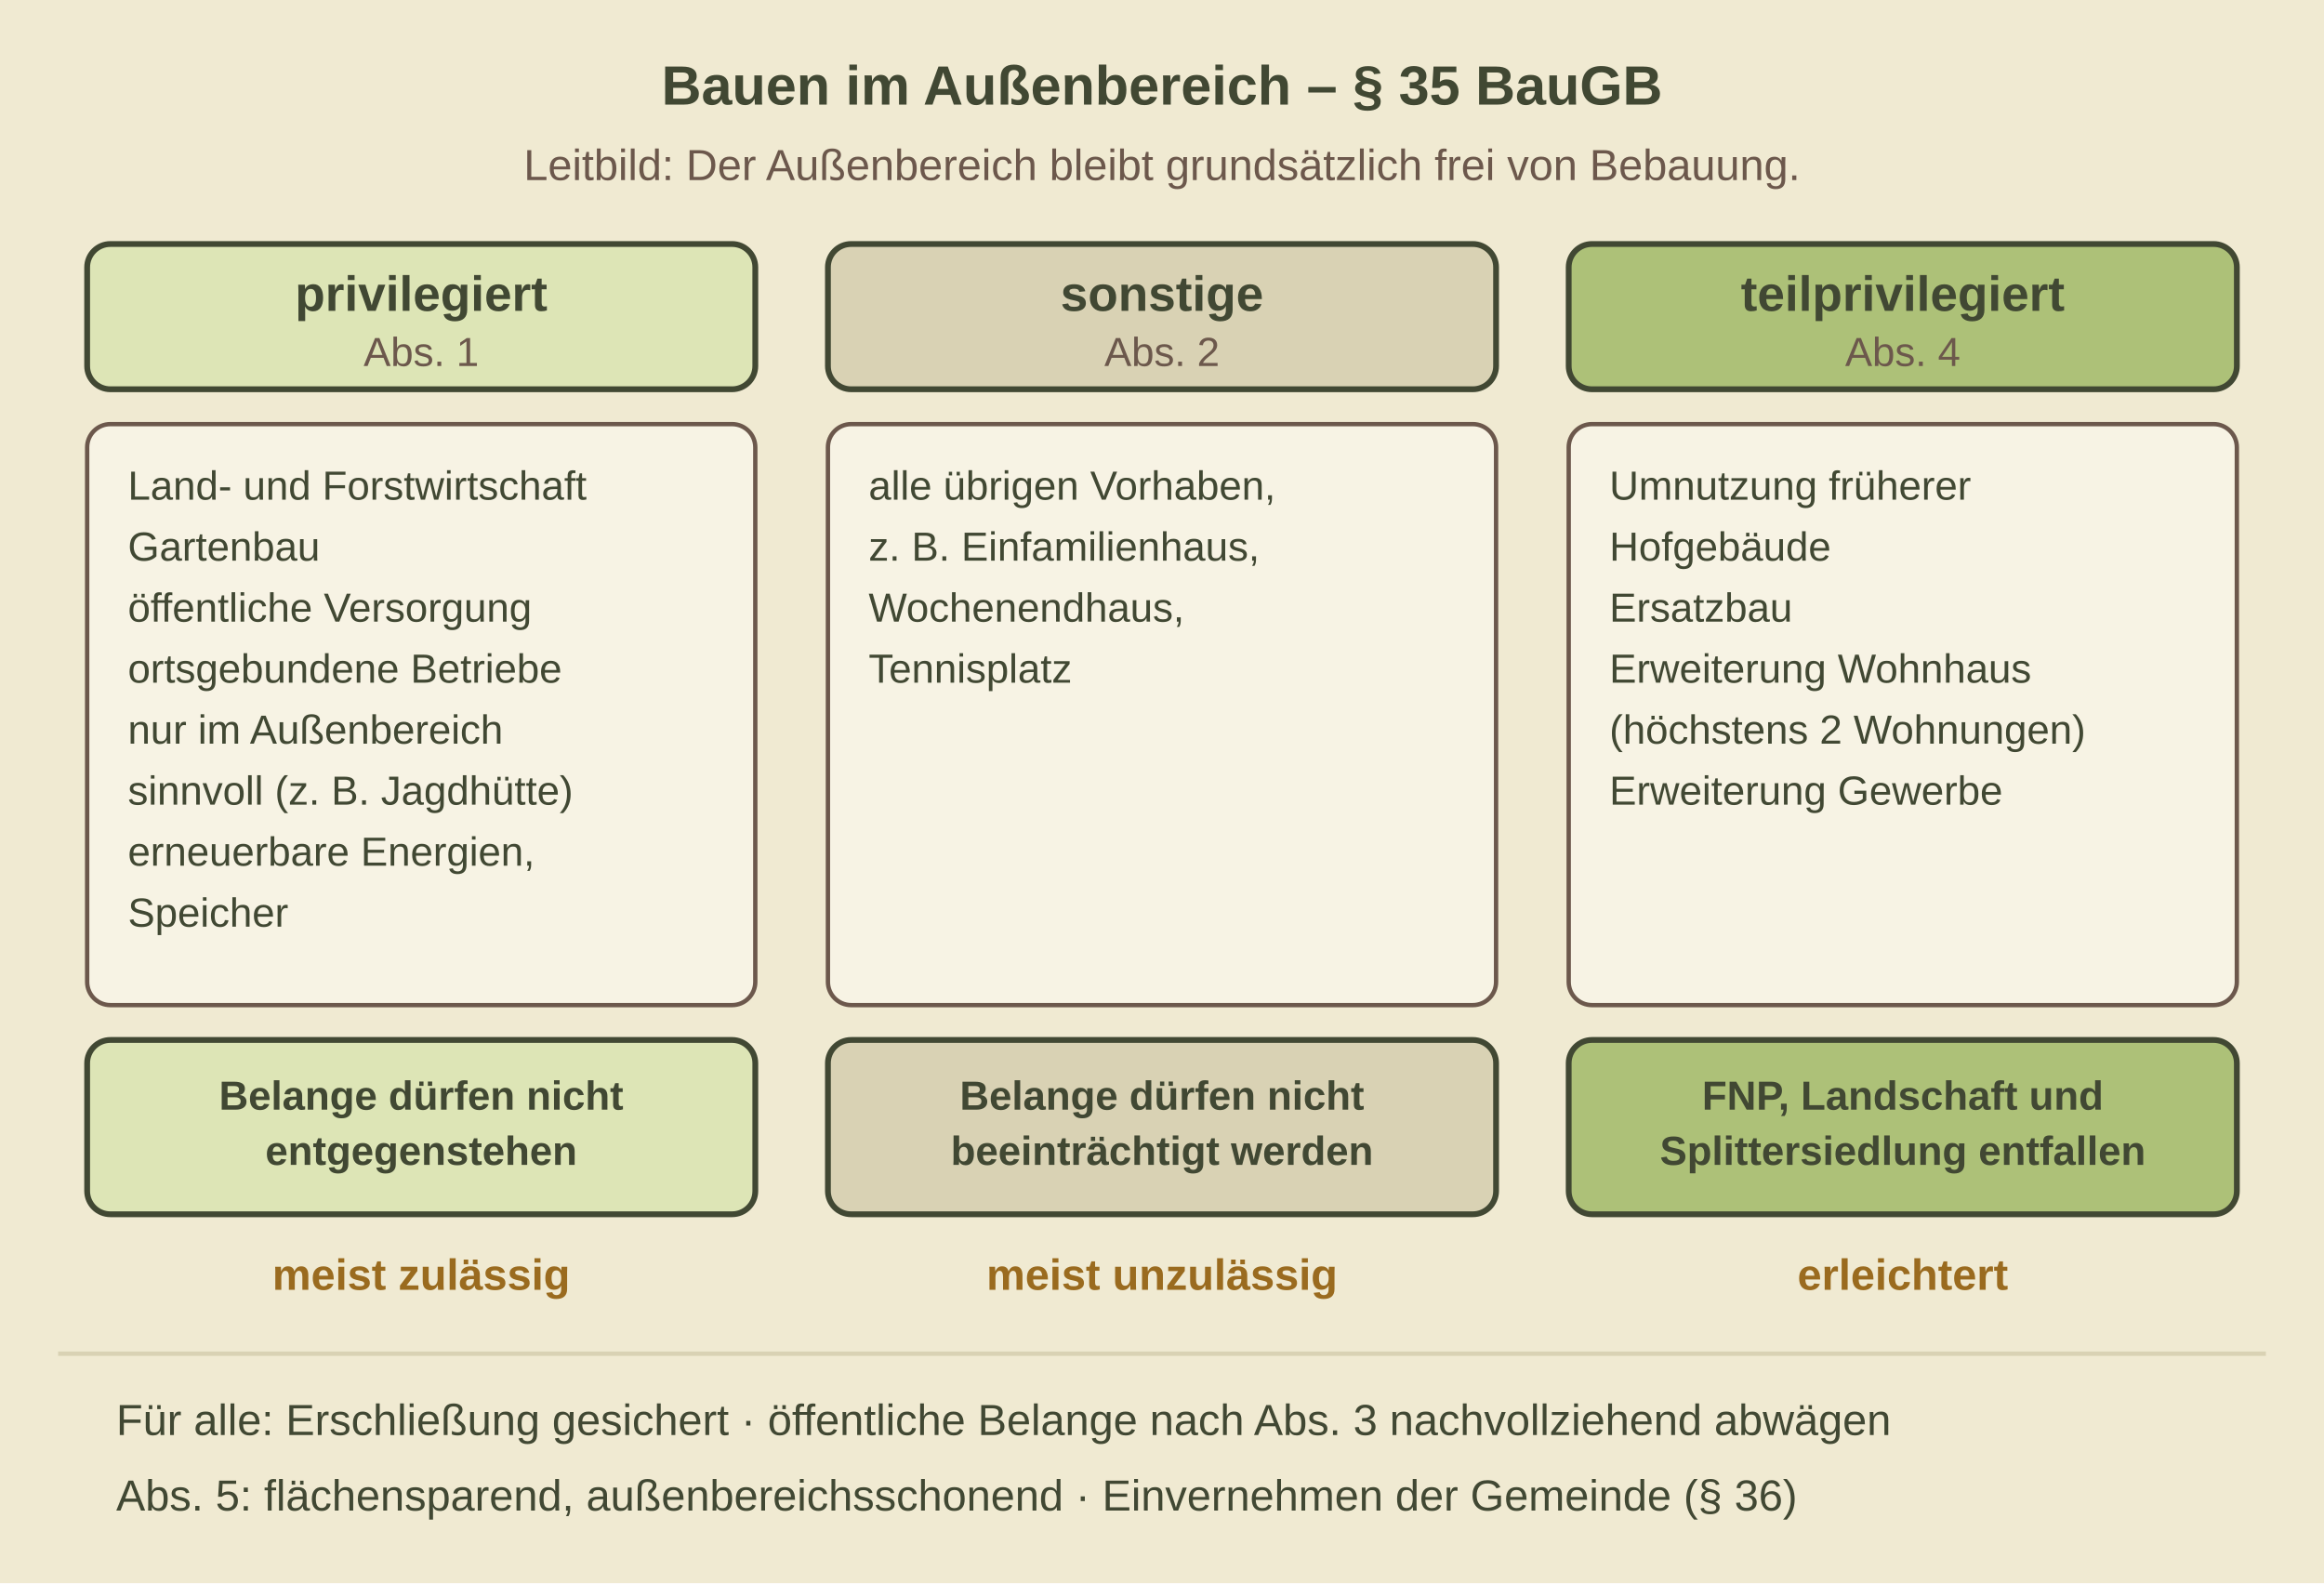
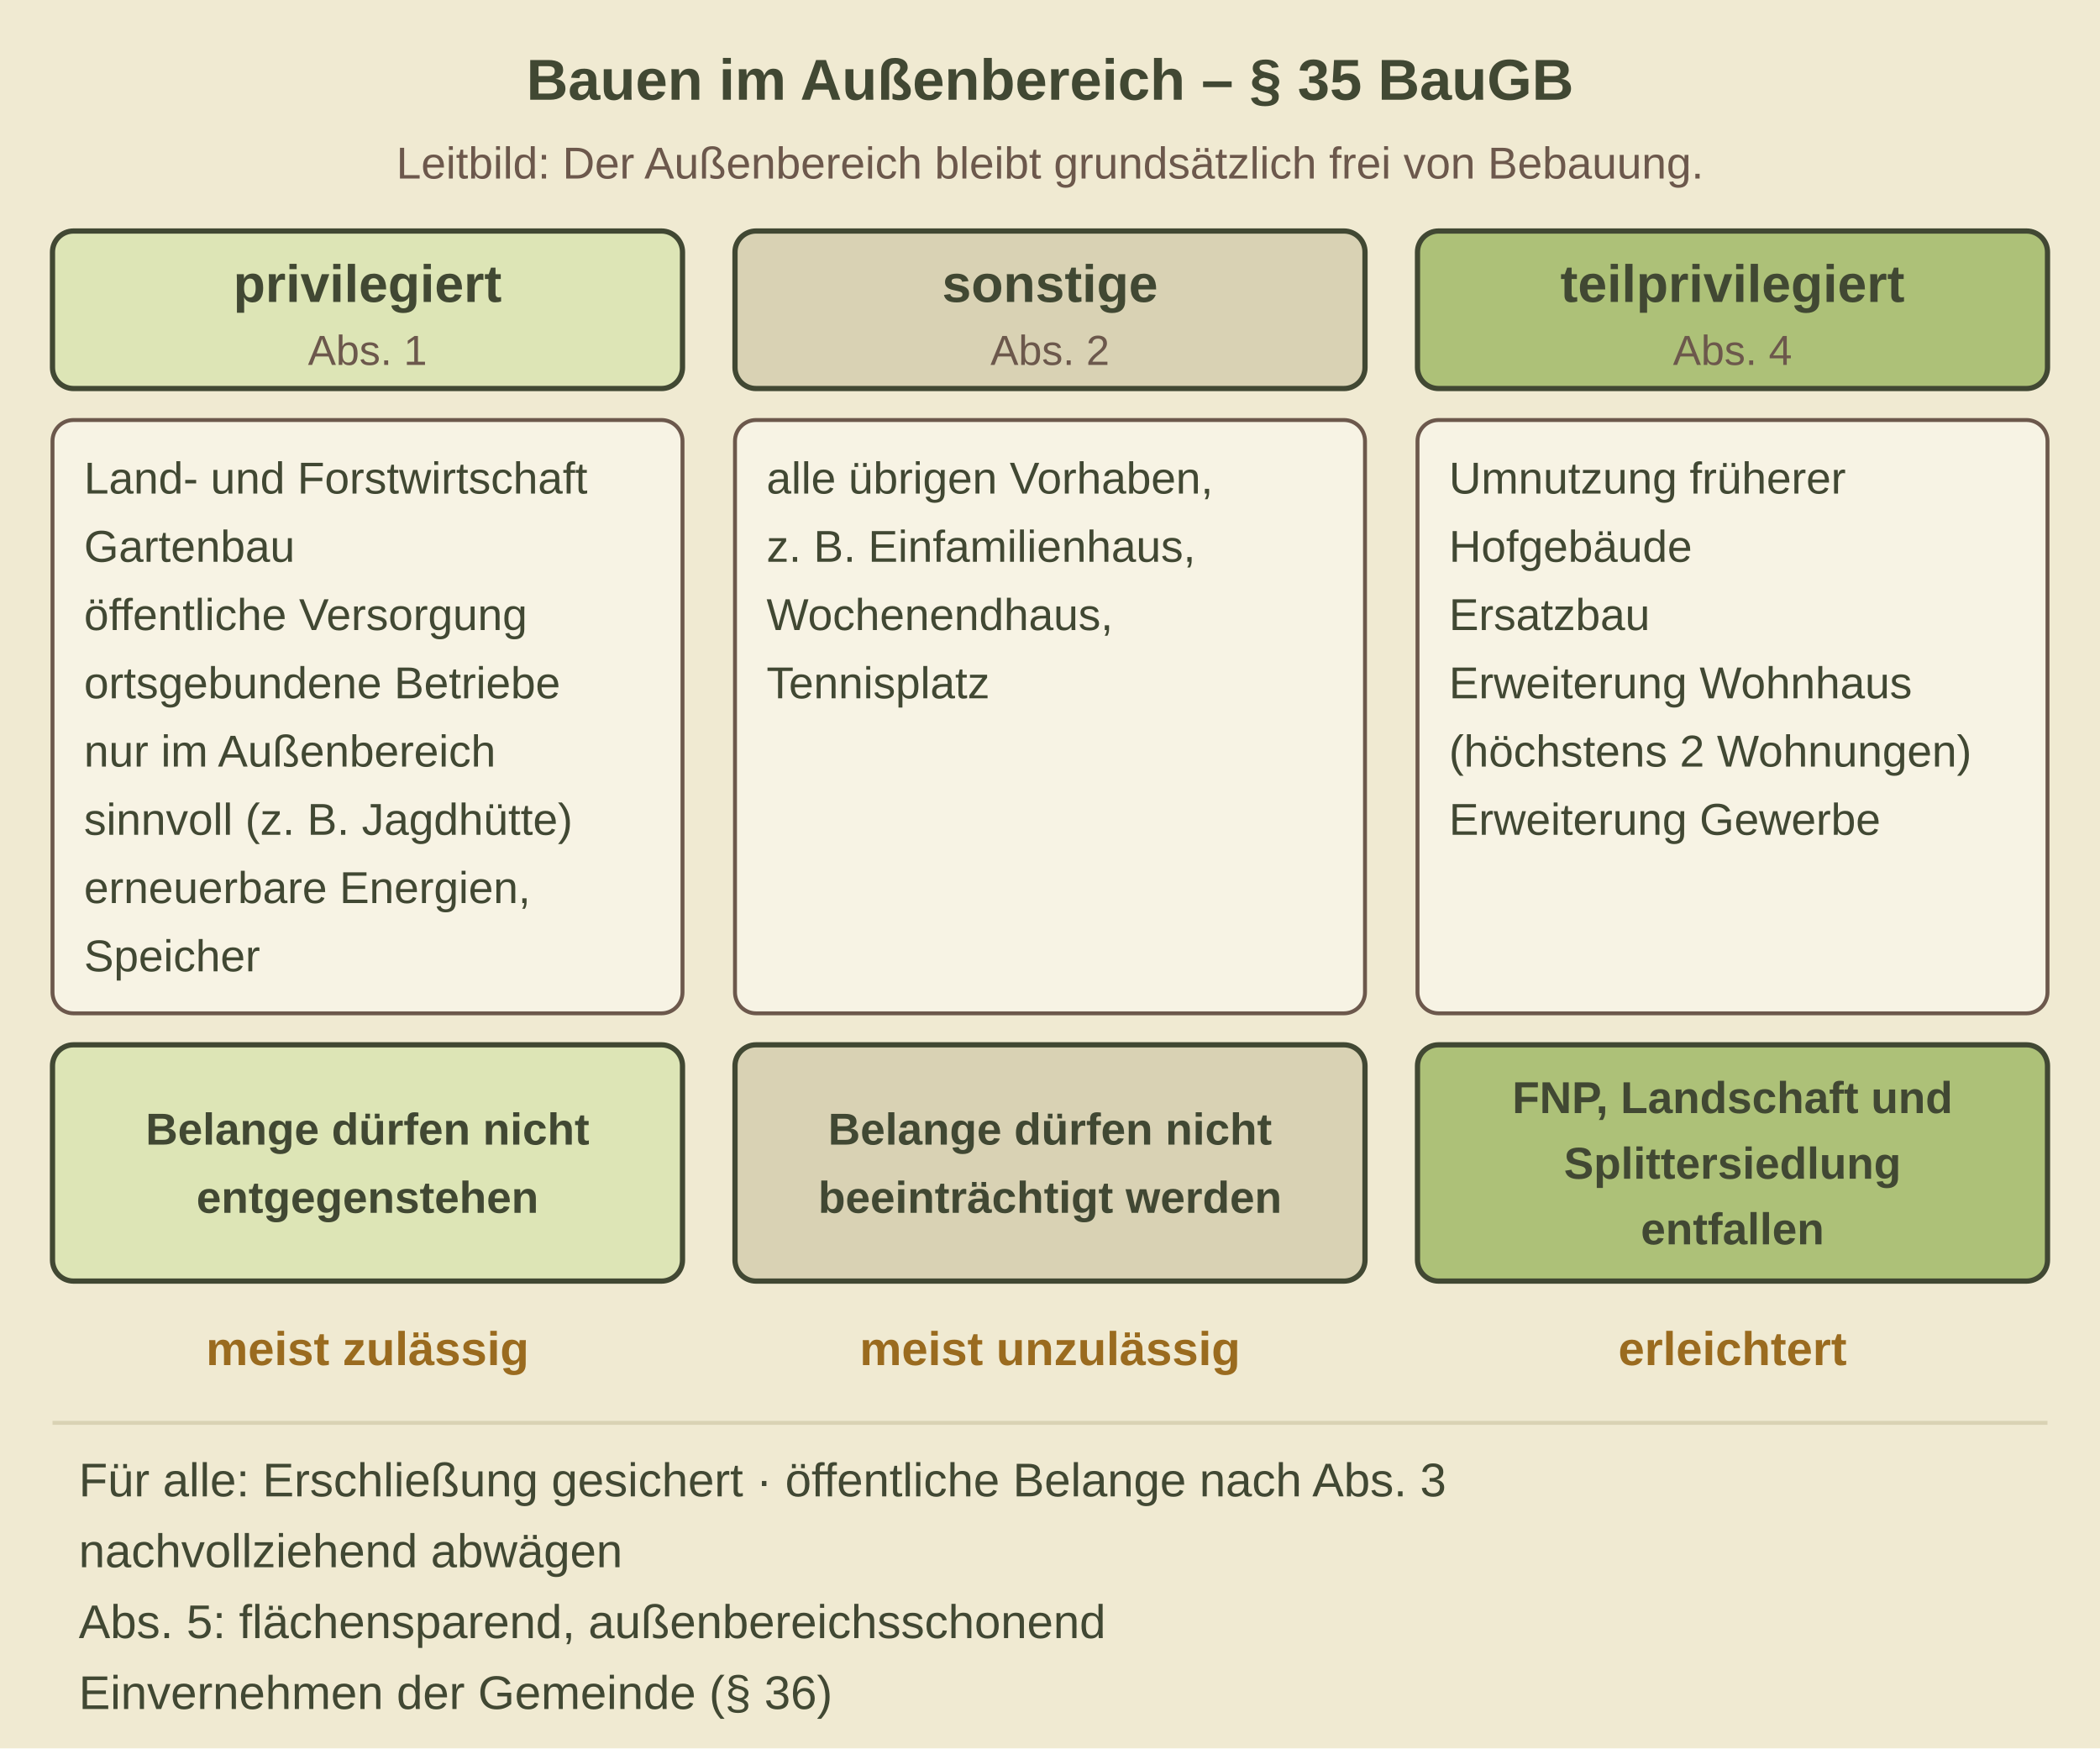
- <svg xmlns="http://www.w3.org/2000/svg" viewBox="0 0 800 545" width="800" height="545" font-family="Arial, Helvetica, 'Liberation Sans', sans-serif">
-   <rect x="0" y="0" width="800" height="545" fill="#f0ead2" />
-   <text x="400" y="36" font-size="19" text-anchor="middle" font-weight="bold" fill="#414833">Bauen im Außenbereich – § 35 BauGB</text>
-   <text x="400" y="62" font-size="15" text-anchor="middle" font-weight="normal" fill="#6c584c">Leitbild: Der Außenbereich bleibt grundsätzlich frei von Bebauung.</text>
-   <rect x="30" y="84" width="230" height="50" rx="8" fill="#dde5b6" stroke="#414833" stroke-width="2" />
-   <text x="145" y="107" font-size="17" text-anchor="middle" font-weight="bold" fill="#414833">privilegiert</text>
-   <text x="145" y="126" font-size="14" text-anchor="middle" font-weight="normal" fill="#6c584c">Abs. 1</text>
-   <rect x="30" y="146" width="230" height="200" rx="8" fill="#f7f3e4" stroke="#6c584c" stroke-width="1.5" />
-   <text x="44" y="172" font-size="14" text-anchor="start" font-weight="normal" fill="#414833">Land- und Forstwirtschaft</text>
-   <text x="44" y="193" font-size="14" text-anchor="start" font-weight="normal" fill="#414833">Gartenbau</text>
-   <text x="44" y="214" font-size="14" text-anchor="start" font-weight="normal" fill="#414833">öffentliche Versorgung</text>
-   <text x="44" y="235" font-size="14" text-anchor="start" font-weight="normal" fill="#414833">ortsgebundene Betriebe</text>
-   <text x="44" y="256" font-size="14" text-anchor="start" font-weight="normal" fill="#414833">nur im Außenbereich</text>
-   <text x="44" y="277" font-size="14" text-anchor="start" font-weight="normal" fill="#414833">sinnvoll (z. B. Jagdhütte)</text>
-   <text x="44" y="298" font-size="14" text-anchor="start" font-weight="normal" fill="#414833">erneuerbare Energien,</text>
-   <text x="44" y="319" font-size="14" text-anchor="start" font-weight="normal" fill="#414833">Speicher</text>
-   <rect x="30" y="358" width="230" height="60" rx="8" fill="#dde5b6" stroke="#414833" stroke-width="2" />
-   <text x="145" y="382" font-size="14" text-anchor="middle" font-weight="bold" fill="#414833">Belange dürfen nicht</text>
-   <text x="145" y="401" font-size="14" text-anchor="middle" font-weight="bold" fill="#414833">entgegenstehen</text>
-   <text x="145" y="444" font-size="15" text-anchor="middle" font-weight="bold" fill="#9a6b1f">meist zulässig</text>
-   <rect x="285" y="84" width="230" height="50" rx="8" fill="#d9d2b4" stroke="#414833" stroke-width="2" />
-   <text x="400" y="107" font-size="17" text-anchor="middle" font-weight="bold" fill="#414833">sonstige</text>
-   <text x="400" y="126" font-size="14" text-anchor="middle" font-weight="normal" fill="#6c584c">Abs. 2</text>
-   <rect x="285" y="146" width="230" height="200" rx="8" fill="#f7f3e4" stroke="#6c584c" stroke-width="1.5" />
-   <text x="299" y="172" font-size="14" text-anchor="start" font-weight="normal" fill="#414833">alle übrigen Vorhaben,</text>
-   <text x="299" y="193" font-size="14" text-anchor="start" font-weight="normal" fill="#414833">z. B. Einfamilienhaus,</text>
-   <text x="299" y="214" font-size="14" text-anchor="start" font-weight="normal" fill="#414833">Wochenendhaus,</text>
-   <text x="299" y="235" font-size="14" text-anchor="start" font-weight="normal" fill="#414833">Tennisplatz</text>
-   <rect x="285" y="358" width="230" height="60" rx="8" fill="#d9d2b4" stroke="#414833" stroke-width="2" />
-   <text x="400" y="382" font-size="14" text-anchor="middle" font-weight="bold" fill="#414833">Belange dürfen nicht</text>
-   <text x="400" y="401" font-size="14" text-anchor="middle" font-weight="bold" fill="#414833">beeinträchtigt werden</text>
-   <text x="400" y="444" font-size="15" text-anchor="middle" font-weight="bold" fill="#9a6b1f">meist unzulässig</text>
-   <rect x="540" y="84" width="230" height="50" rx="8" fill="#adc178" stroke="#414833" stroke-width="2" />
-   <text x="655" y="107" font-size="17" text-anchor="middle" font-weight="bold" fill="#414833">teilprivilegiert</text>
-   <text x="655" y="126" font-size="14" text-anchor="middle" font-weight="normal" fill="#6c584c">Abs. 4</text>
-   <rect x="540" y="146" width="230" height="200" rx="8" fill="#f7f3e4" stroke="#6c584c" stroke-width="1.5" />
-   <text x="554" y="172" font-size="14" text-anchor="start" font-weight="normal" fill="#414833">Umnutzung früherer</text>
-   <text x="554" y="193" font-size="14" text-anchor="start" font-weight="normal" fill="#414833">Hofgebäude</text>
-   <text x="554" y="214" font-size="14" text-anchor="start" font-weight="normal" fill="#414833">Ersatzbau</text>
-   <text x="554" y="235" font-size="14" text-anchor="start" font-weight="normal" fill="#414833">Erweiterung Wohnhaus</text>
-   <text x="554" y="256" font-size="14" text-anchor="start" font-weight="normal" fill="#414833">(höchstens 2 Wohnungen)</text>
-   <text x="554" y="277" font-size="14" text-anchor="start" font-weight="normal" fill="#414833">Erweiterung Gewerbe</text>
-   <rect x="540" y="358" width="230" height="60" rx="8" fill="#adc178" stroke="#414833" stroke-width="2" />
-   <text x="655" y="382" font-size="14" text-anchor="middle" font-weight="bold" fill="#414833">FNP, Landschaft und</text>
-   <text x="655" y="401" font-size="14" text-anchor="middle" font-weight="bold" fill="#414833">Splittersiedlung entfallen</text>
-   <text x="655" y="444" font-size="15" text-anchor="middle" font-weight="bold" fill="#9a6b1f">erleichtert</text>
-   <line x1="20" y1="466" x2="780" y2="466" stroke="#d9d2b4" stroke-width="1.5" />
-   <text x="40" y="494" font-size="15" text-anchor="start" font-weight="normal" fill="#414833">Für alle: Erschließung gesichert · öffentliche Belange nach Abs. 3 nachvollziehend abwägen</text>
-   <text x="40" y="520" font-size="15" text-anchor="start" font-weight="normal" fill="#414833">Abs. 5: flächensparend, außenbereichsschonend · Einvernehmen der Gemeinde (§ 36)</text>
+ <svg xmlns="http://www.w3.org/2000/svg" viewBox="0 0 800 666" width="800" height="666" font-family="Arial, Helvetica, 'Liberation Sans', sans-serif">
+   <rect x="0" y="0" width="800" height="666" fill="#f0ead2" />
+   <text x="400" y="38" font-size="22" text-anchor="middle" font-weight="bold" fill="#414833">Bauen im Außenbereich – § 35 BauGB</text>
+   <text x="400" y="68" font-size="17" text-anchor="middle" font-weight="normal" fill="#6c584c">Leitbild: Der Außenbereich bleibt grundsätzlich frei von Bebauung.</text>
+   <rect x="20" y="88" width="240" height="60" rx="8" fill="#dde5b6" stroke="#414833" stroke-width="2" />
+   <text x="140" y="115" font-size="20" text-anchor="middle" font-weight="bold" fill="#414833">privilegiert</text>
+   <text x="140" y="139" font-size="16" text-anchor="middle" font-weight="normal" fill="#6c584c">Abs. 1</text>
+   <rect x="20" y="160" width="240" height="226" rx="8" fill="#f7f3e4" stroke="#6c584c" stroke-width="1.5" />
+   <text x="32" y="188" font-size="17" text-anchor="start" font-weight="normal" fill="#414833">Land- und Forstwirtschaft</text>
+   <text x="32" y="214" font-size="17" text-anchor="start" font-weight="normal" fill="#414833">Gartenbau</text>
+   <text x="32" y="240" font-size="17" text-anchor="start" font-weight="normal" fill="#414833">öffentliche Versorgung</text>
+   <text x="32" y="266" font-size="17" text-anchor="start" font-weight="normal" fill="#414833">ortsgebundene Betriebe</text>
+   <text x="32" y="292" font-size="17" text-anchor="start" font-weight="normal" fill="#414833">nur im Außenbereich</text>
+   <text x="32" y="318" font-size="17" text-anchor="start" font-weight="normal" fill="#414833">sinnvoll (z. B. Jagdhütte)</text>
+   <text x="32" y="344" font-size="17" text-anchor="start" font-weight="normal" fill="#414833">erneuerbare Energien,</text>
+   <text x="32" y="370" font-size="17" text-anchor="start" font-weight="normal" fill="#414833">Speicher</text>
+   <rect x="20" y="398" width="240" height="90" rx="8" fill="#dde5b6" stroke="#414833" stroke-width="2" />
+   <text x="140" y="436" font-size="17" text-anchor="middle" font-weight="bold" fill="#414833">Belange dürfen nicht</text>
+   <text x="140" y="462" font-size="17" text-anchor="middle" font-weight="bold" fill="#414833">entgegenstehen</text>
+   <text x="140" y="520" font-size="18" text-anchor="middle" font-weight="bold" fill="#9a6b1f">meist zulässig</text>
+   <rect x="280" y="88" width="240" height="60" rx="8" fill="#d9d2b4" stroke="#414833" stroke-width="2" />
+   <text x="400" y="115" font-size="20" text-anchor="middle" font-weight="bold" fill="#414833">sonstige</text>
+   <text x="400" y="139" font-size="16" text-anchor="middle" font-weight="normal" fill="#6c584c">Abs. 2</text>
+   <rect x="280" y="160" width="240" height="226" rx="8" fill="#f7f3e4" stroke="#6c584c" stroke-width="1.5" />
+   <text x="292" y="188" font-size="17" text-anchor="start" font-weight="normal" fill="#414833">alle übrigen Vorhaben,</text>
+   <text x="292" y="214" font-size="17" text-anchor="start" font-weight="normal" fill="#414833">z. B. Einfamilienhaus,</text>
+   <text x="292" y="240" font-size="17" text-anchor="start" font-weight="normal" fill="#414833">Wochenendhaus,</text>
+   <text x="292" y="266" font-size="17" text-anchor="start" font-weight="normal" fill="#414833">Tennisplatz</text>
+   <rect x="280" y="398" width="240" height="90" rx="8" fill="#d9d2b4" stroke="#414833" stroke-width="2" />
+   <text x="400" y="436" font-size="17" text-anchor="middle" font-weight="bold" fill="#414833">Belange dürfen nicht</text>
+   <text x="400" y="462" font-size="17" text-anchor="middle" font-weight="bold" fill="#414833">beeinträchtigt werden</text>
+   <text x="400" y="520" font-size="18" text-anchor="middle" font-weight="bold" fill="#9a6b1f">meist unzulässig</text>
+   <rect x="540" y="88" width="240" height="60" rx="8" fill="#adc178" stroke="#414833" stroke-width="2" />
+   <text x="660" y="115" font-size="20" text-anchor="middle" font-weight="bold" fill="#414833">teilprivilegiert</text>
+   <text x="660" y="139" font-size="16" text-anchor="middle" font-weight="normal" fill="#6c584c">Abs. 4</text>
+   <rect x="540" y="160" width="240" height="226" rx="8" fill="#f7f3e4" stroke="#6c584c" stroke-width="1.5" />
+   <text x="552" y="188" font-size="17" text-anchor="start" font-weight="normal" fill="#414833">Umnutzung früherer</text>
+   <text x="552" y="214" font-size="17" text-anchor="start" font-weight="normal" fill="#414833">Hofgebäude</text>
+   <text x="552" y="240" font-size="17" text-anchor="start" font-weight="normal" fill="#414833">Ersatzbau</text>
+   <text x="552" y="266" font-size="17" text-anchor="start" font-weight="normal" fill="#414833">Erweiterung Wohnhaus</text>
+   <text x="552" y="292" font-size="17" text-anchor="start" font-weight="normal" fill="#414833">(höchstens 2 Wohnungen)</text>
+   <text x="552" y="318" font-size="17" text-anchor="start" font-weight="normal" fill="#414833">Erweiterung Gewerbe</text>
+   <rect x="540" y="398" width="240" height="90" rx="8" fill="#adc178" stroke="#414833" stroke-width="2" />
+   <text x="660" y="424" font-size="17" text-anchor="middle" font-weight="bold" fill="#414833">FNP, Landschaft und</text>
+   <text x="660" y="449" font-size="17" text-anchor="middle" font-weight="bold" fill="#414833">Splittersiedlung</text>
+   <text x="660" y="474" font-size="17" text-anchor="middle" font-weight="bold" fill="#414833">entfallen</text>
+   <text x="660" y="520" font-size="18" text-anchor="middle" font-weight="bold" fill="#9a6b1f">erleichtert</text>
+   <line x1="20" y1="542" x2="780" y2="542" stroke="#d9d2b4" stroke-width="1.5" />
+   <text x="30" y="570" font-size="18" text-anchor="start" font-weight="normal" fill="#414833">Für alle: Erschließung gesichert · öffentliche Belange nach Abs. 3</text>
+   <text x="30" y="597" font-size="18" text-anchor="start" font-weight="normal" fill="#414833">nachvollziehend abwägen</text>
+   <text x="30" y="624" font-size="18" text-anchor="start" font-weight="normal" fill="#414833">Abs. 5: flächensparend, außenbereichsschonend</text>
+   <text x="30" y="651" font-size="18" text-anchor="start" font-weight="normal" fill="#414833">Einvernehmen der Gemeinde (§ 36)</text>
</svg>
